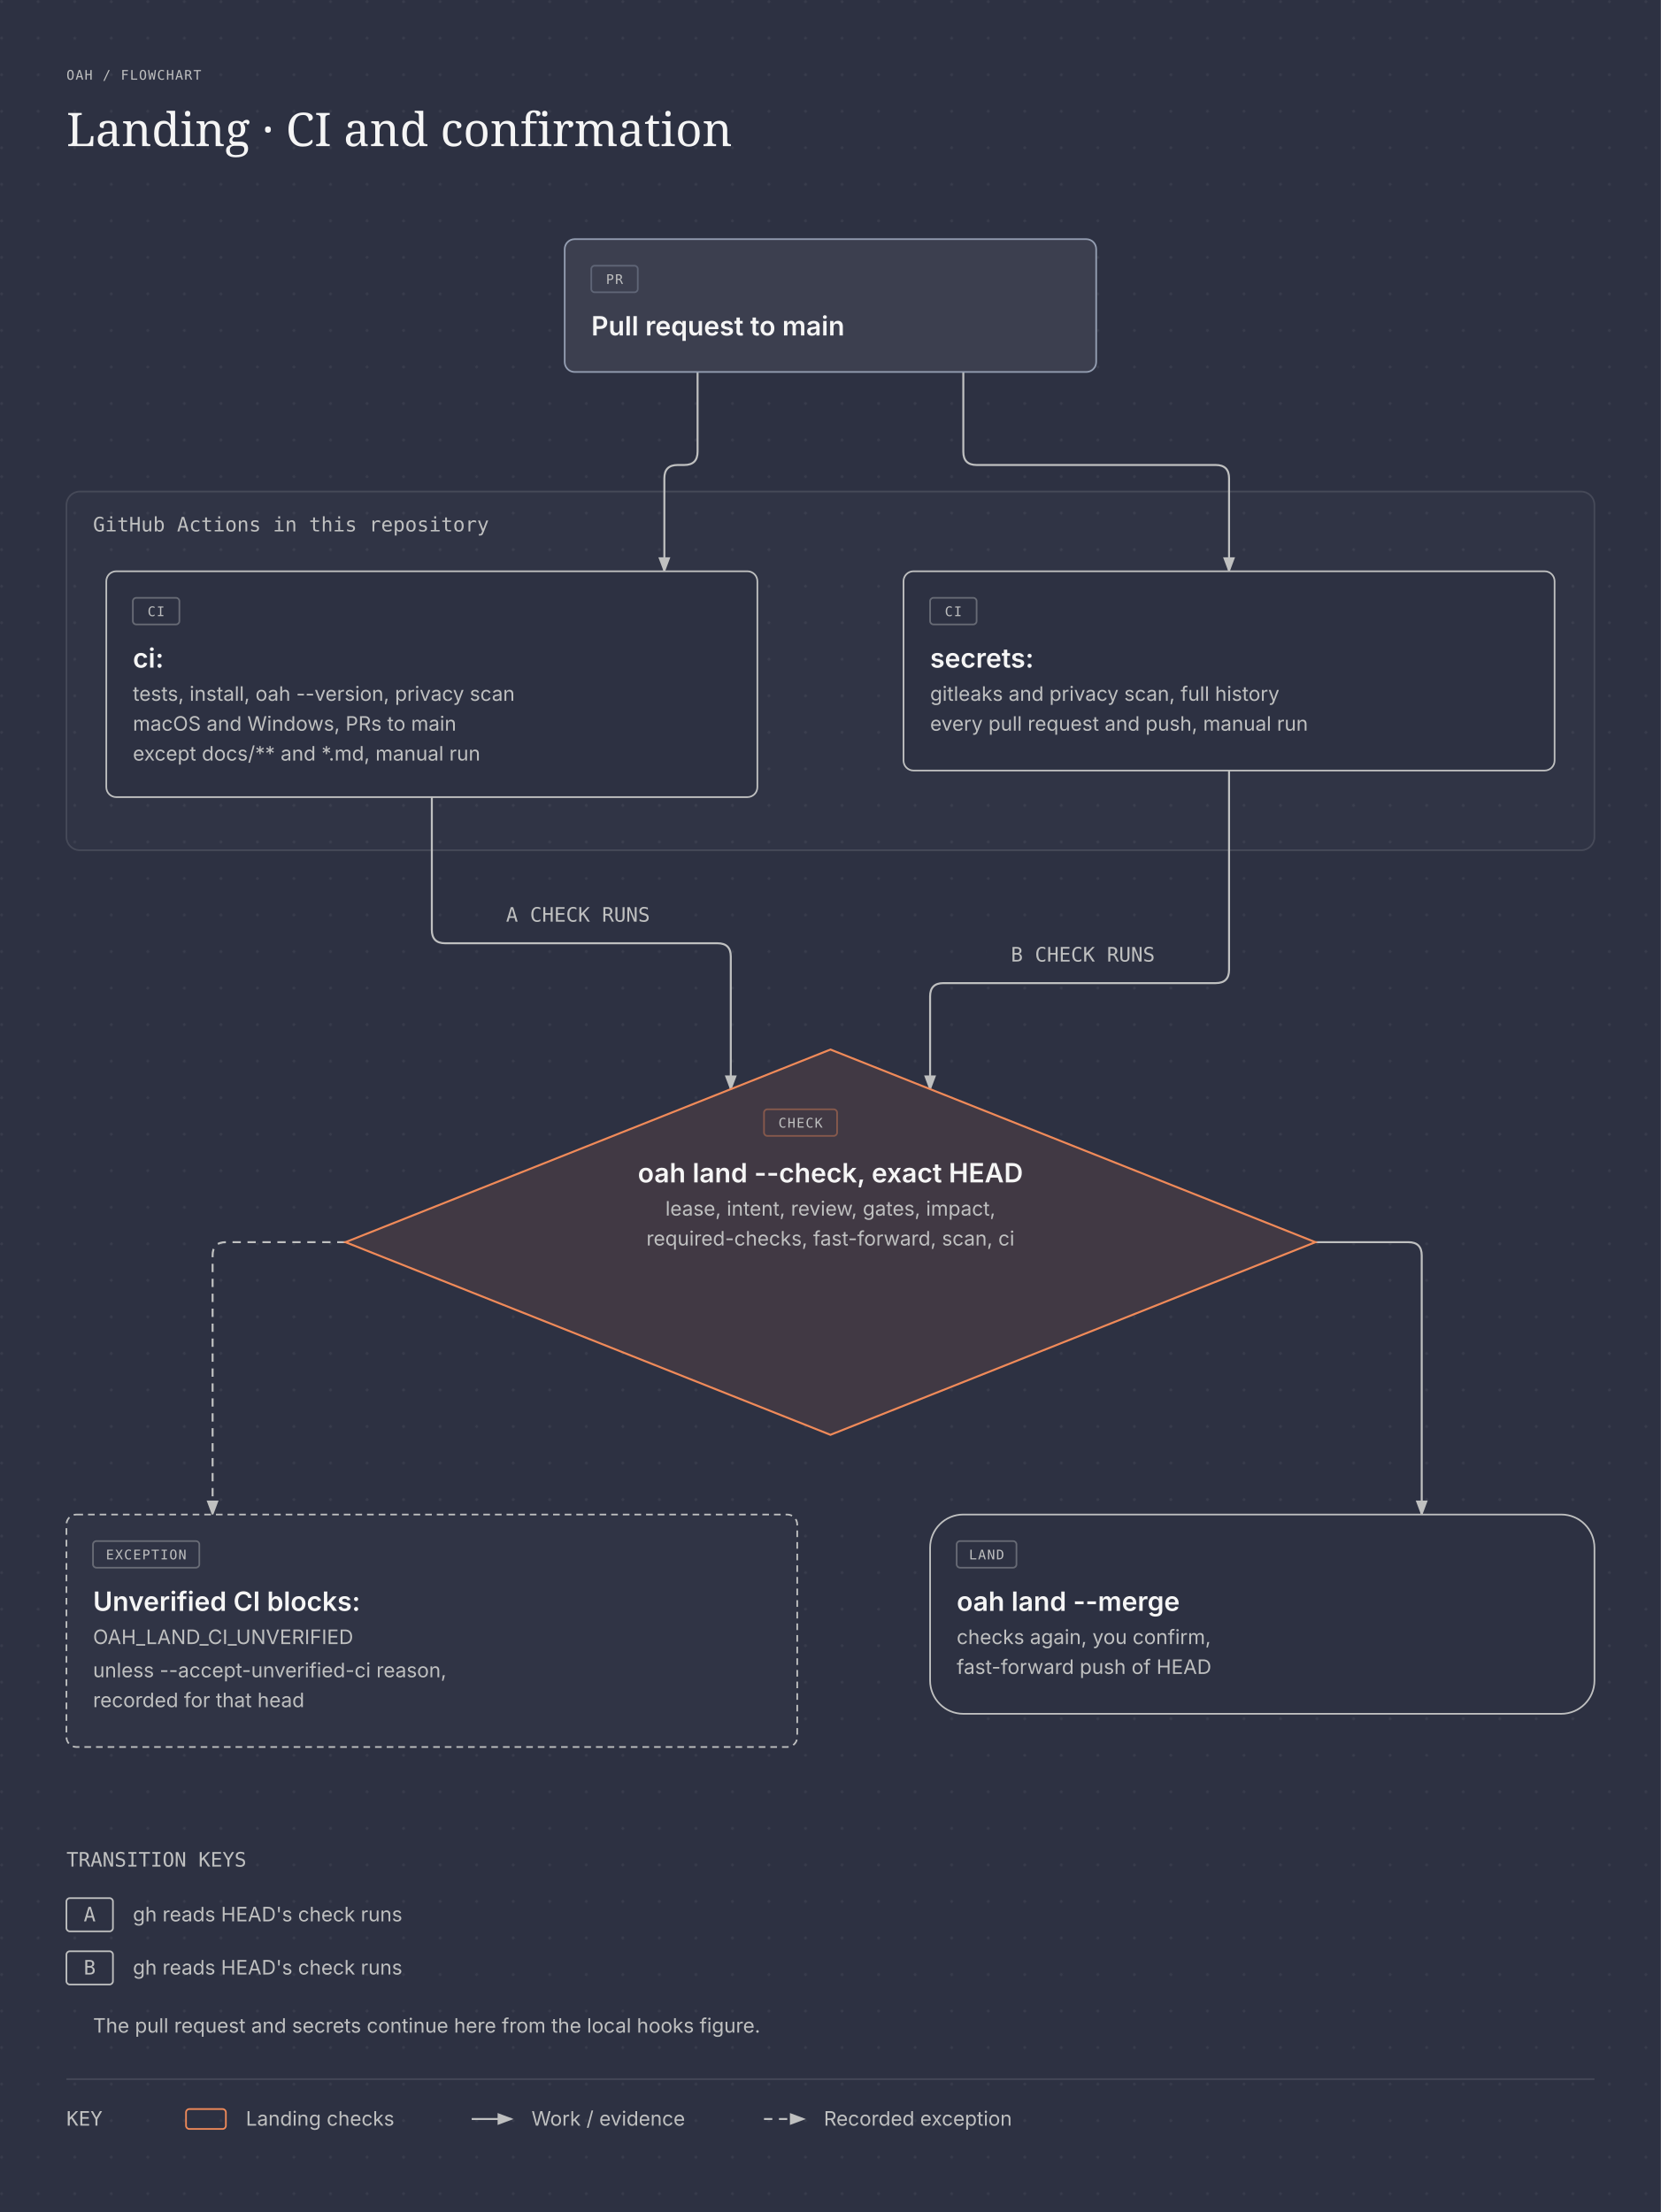
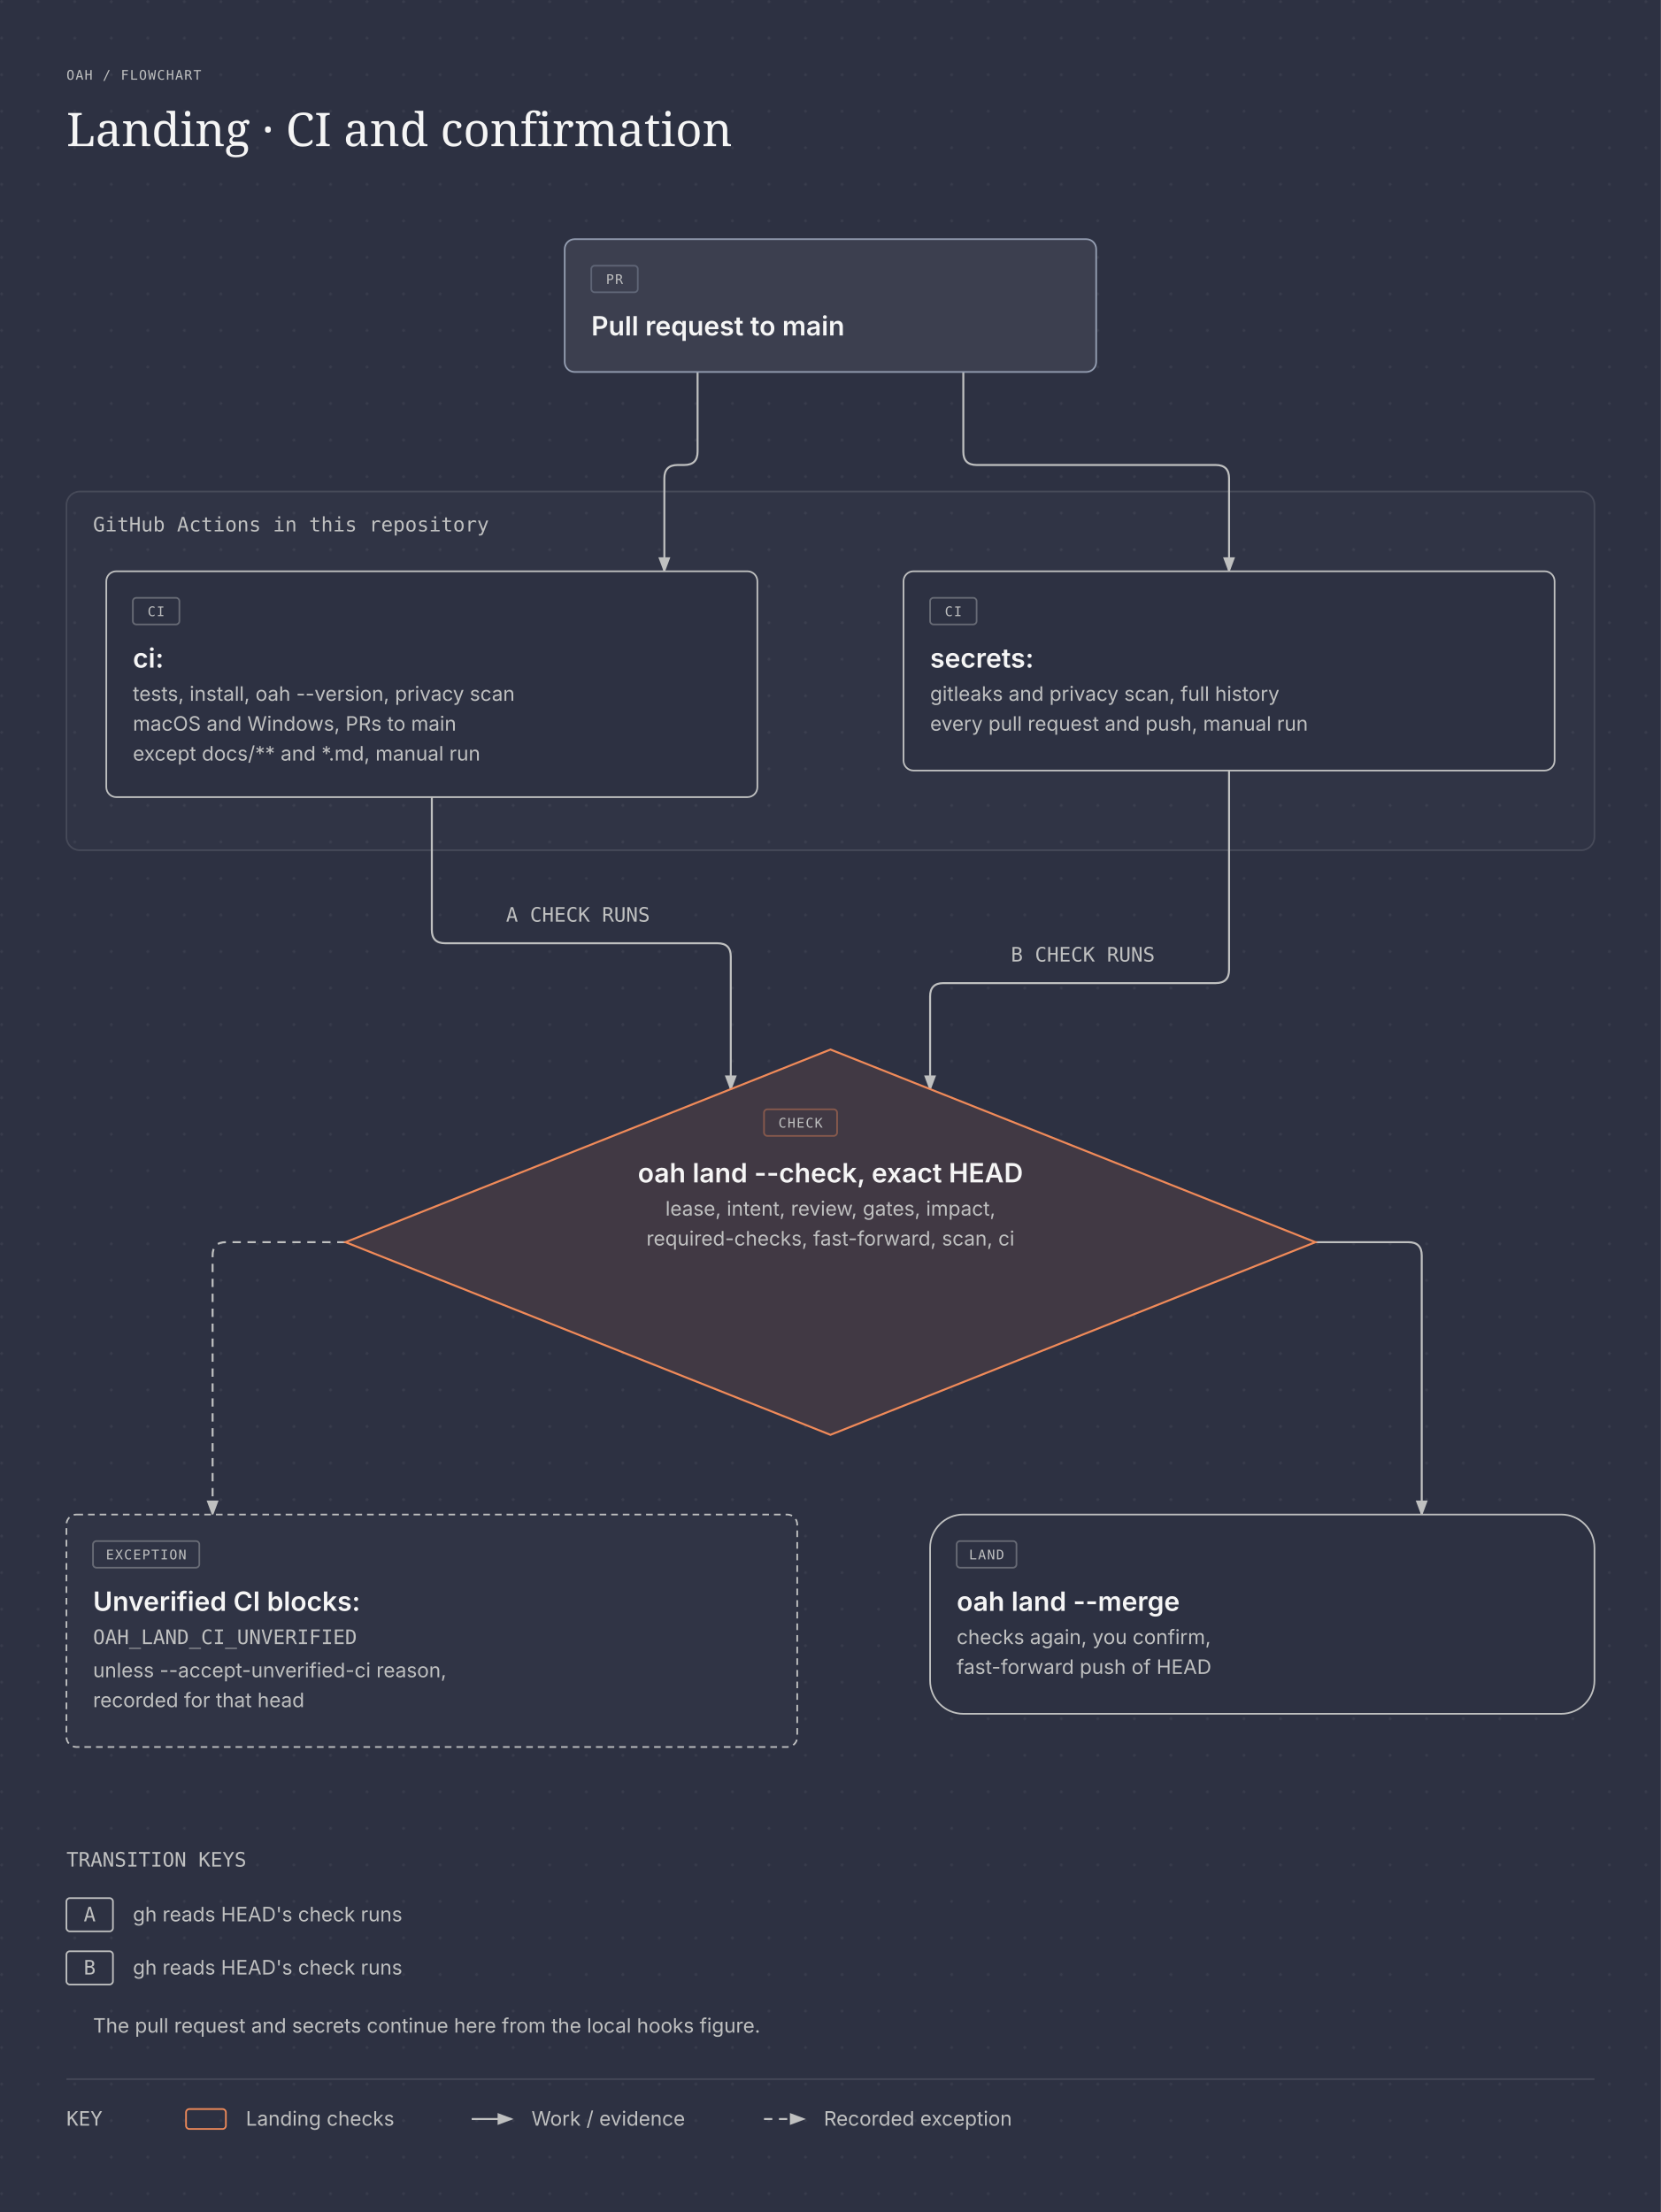
<svg xmlns="http://www.w3.org/2000/svg" viewBox="0 0 1000 1332" role="img" aria-labelledby="concepts-landing-checks-dark-title concepts-landing-checks-dark-desc" data-diagram-type="Flowchart" data-size="fit" id="concepts-landing-checks-dark-root">
  <defs>
    <style>#concepts-landing-checks-dark-root { font-family: "Geist", system-ui, -apple-system, "Segoe UI", sans-serif; color: #f5f5f5; }
      #concepts-landing-checks-dark-root .diagram-container { width: 100%; overflow-x: auto; }
      #concepts-landing-checks-dark-root text { font-family: "Geist", system-ui, -apple-system, "Segoe UI", sans-serif; fill: #f5f5f5; }
      #concepts-landing-checks-dark-root .title { font-family: "Instrument Serif", Georgia, serif; font-size: 28px; font-weight: 400; }
      #concepts-landing-checks-dark-root .node { font-size: 16px; font-weight: 600; }
      #concepts-landing-checks-dark-root .sub { font-family: "Geist", system-ui, -apple-system, "Segoe UI", sans-serif; font-size: 12px; font-weight: 400; fill: #bfc0c0; }
      #concepts-landing-checks-dark-root .technical { font-family: "Geist Mono", ui-monospace, "SFMono-Regular", Consolas, monospace; }
      #concepts-landing-checks-dark-root .label { font-size: 12px; font-family: "Geist Mono", ui-monospace, "SFMono-Regular", Consolas, monospace; font-weight: 400; fill: #bfc0c0; }
      #concepts-landing-checks-dark-root .prose { font-size: 12px; font-weight: 400; fill: #bfc0c0; }
      #concepts-landing-checks-dark-root .zone-label { font-size: 12px; font-family: "Geist Mono", ui-monospace, "SFMono-Regular", Consolas, monospace; font-weight: 500; fill: #bfc0c0; }
      #concepts-landing-checks-dark-root .arrow-label { font-size: 12px; font-family: "Geist Mono", ui-monospace, "SFMono-Regular", Consolas, monospace; font-weight: 400; fill: #bfc0c0; }
      #concepts-landing-checks-dark-root .tag { font-family: "Geist Mono", ui-monospace, "SFMono-Regular", Consolas, monospace; font-size: 8px; font-weight: 500; letter-spacing: .08em; fill: #bfc0c0; }
      #concepts-landing-checks-dark-root .ghost { font-family: "Geist Mono", ui-monospace, "SFMono-Regular", Consolas, monospace; font-size: 32px; font-weight: 600; fill: #f5f5f5; opacity: .06; }
      @media print {
#concepts-landing-checks-dark-root .diagram-container { overflow-x: visible; }
}</style>
    <pattern id="concepts-landing-checks-dark-dots" width="22" height="22" patternUnits="userSpaceOnUse">
      <circle cx="1" cy="1" r="0.9" fill="#f5f5f5" fill-opacity=".10" />
    </pattern>
    <marker id="concepts-landing-checks-dark-arrow" markerWidth="8" markerHeight="6" refX="7" refY="3" orient="auto">
      <polygon points="0 0, 8 3, 0 6" fill="#bfc0c0" />
    </marker>
    <marker id="concepts-landing-checks-dark-arrow-accent" markerWidth="8" markerHeight="6" refX="7" refY="3" orient="auto">
      <polygon points="0 0, 8 3, 0 6" fill="#f08a59" />
    </marker>
    <marker id="concepts-landing-checks-dark-arrow-link" markerWidth="8" markerHeight="6" refX="7" refY="3" orient="auto">
      <polygon points="0 0, 8 3, 0 6" fill="#739fdf" />
    </marker>
  </defs>
  <rect width="1000" height="1332" fill="#2d3142" />
  <rect width="1000" height="1332" fill="url(#concepts-landing-checks-dark-dots)" opacity=".55" />
  <text x="40" y="48" class="tag" text-anchor="start">OAH / FLOWCHART</text>
  <text x="40" y="88" class="title" text-anchor="start">Landing · CI and confirmation</text>
  <rect x="40" y="296" width="920" height="216" rx="8" fill="#f5f5f5" stroke="#f5f5f5" stroke-width="1" data-group-id="actions" fill-opacity=".02" stroke-opacity=".12" />
  <text x="56" y="320" class="zone-label" text-anchor="start">GitHub Actions in this repository</text>
  <path d="M 420,224 L 420,272 Q 420,280 412,280 L 408,280 Q 400,280 400,288 L 400,344" data-edge-id="e6" data-from="pr" data-to="tests" data-label="" fill="none" stroke="#bfc0c0" stroke-width="1.2" marker-end="url(#concepts-landing-checks-dark-arrow)" />
  <path d="M 580,224 L 580,272 Q 580,280 588,280 L 732,280 Q 740,280 740,288 L 740,344" data-edge-id="e7" data-from="pr" data-to="secrets" data-label="" fill="none" stroke="#bfc0c0" stroke-width="1.2" marker-end="url(#concepts-landing-checks-dark-arrow)" />
  <path d="M 260,480 L 260,560 Q 260,568 268,568 L 432,568 Q 440,568 440,576 L 440,656" data-edge-id="e8" data-from="tests" data-to="land" data-label="gh reads HEAD's check runs" fill="none" stroke="#bfc0c0" stroke-width="1.2" marker-end="url(#concepts-landing-checks-dark-arrow)" />
  <path d="M 740,464 L 740,584 Q 740,592 732,592 L 568,592 Q 560,592 560,600 L 560,656" data-edge-id="e9" data-from="secrets" data-to="land" data-label="gh reads HEAD's check runs" fill="none" stroke="#bfc0c0" stroke-width="1.2" marker-end="url(#concepts-landing-checks-dark-arrow)" />
  <path d="M 208,748 L 136,748 Q 128,748 128,756 L 128,912" data-edge-id="e10" data-from="land" data-to="exc" data-label="" fill="none" stroke="#bfc0c0" stroke-width="1.2" stroke-dasharray="5,4" marker-end="url(#concepts-landing-checks-dark-arrow)" />
  <path d="M 792,748 L 848,748 Q 856,748 856,756 L 856,912" data-edge-id="e11" data-from="land" data-to="landed" data-label="" fill="none" stroke="#bfc0c0" stroke-width="1.2" marker-end="url(#concepts-landing-checks-dark-arrow)" />
  <rect x="290" y="540" width="116" height="20" rx="2" fill="#2d3142" />
  <text x="348" y="555" class="arrow-label" text-anchor="middle">A CHECK RUNS</text>
  <rect x="594" y="564" width="116" height="20" rx="2" fill="#2d3142" />
  <text x="652" y="579" class="arrow-label" text-anchor="middle">B CHECK RUNS</text>
  <g data-node-id="pr" data-source-label="Pull request to main">
    <rect x="340" y="144" width="320" height="80" rx="6" fill="#2d3142" />
    <rect x="340" y="144" width="320" height="80" rx="6" fill="#bfc0c0" stroke="#949eb2" stroke-width="1" fill-opacity=".10" />
    <g aria-hidden="true">
      <rect x="356" y="160" width="28" height="16" rx="2" fill="none" stroke="#949eb2" stroke-width="1" stroke-opacity=".4" />
      <text x="370" y="171" class="tag" text-anchor="middle">PR</text>
    </g>
    <text x="356" y="202" class="node" text-anchor="start">Pull request to main</text>
  </g>
  <g data-node-id="tests" data-source-label="ci: tests, install, oah --version, privacy scan macOS and Windows, PRs to main except docs/** and *.md, manual run" data-parent="actions">
    <rect x="64" y="344" width="392" height="136" rx="6" fill="#2d3142" />
    <rect x="64" y="344" width="392" height="136" rx="6" fill="#2d3142" stroke="#bfc0c0" stroke-width="1" />
    <g aria-hidden="true">
      <rect x="80" y="360" width="28" height="16" rx="2" fill="none" stroke="#bfc0c0" stroke-width="1" stroke-opacity=".4" />
      <text x="94" y="371" class="tag" text-anchor="middle">CI</text>
    </g>
    <text x="80" text-anchor="start" y="402" class="node">ci:</text>
    <text x="80" text-anchor="start" y="422" class="sub">tests, install, oah --version, privacy scan</text>
    <text x="80" text-anchor="start" y="440" class="sub">macOS and Windows, PRs to main</text>
    <text x="80" text-anchor="start" y="458" class="sub">except docs/** and *.md, manual run</text>
  </g>
  <g data-node-id="secrets" data-source-label="secrets: gitleaks and privacy scan, full history every pull request and push, manual run" data-parent="actions">
    <rect x="544" y="344" width="392" height="120" rx="6" fill="#2d3142" />
    <rect x="544" y="344" width="392" height="120" rx="6" fill="#2d3142" stroke="#bfc0c0" stroke-width="1" />
    <g aria-hidden="true">
      <rect x="560" y="360" width="28" height="16" rx="2" fill="none" stroke="#bfc0c0" stroke-width="1" stroke-opacity=".4" />
      <text x="574" y="371" class="tag" text-anchor="middle">CI</text>
    </g>
    <text x="560" y="402" class="node" text-anchor="start">secrets:</text>
    <text x="560" y="422" class="sub" text-anchor="start">gitleaks and privacy scan, full history</text>
    <text x="560" y="440" class="sub" text-anchor="start">every pull request and push, manual run</text>
  </g>
  <g data-node-id="land" data-source-label="oah land --check, exact HEAD lease, intent, review, gates, impact, required-checks, fast-forward, scan, ci">
    <polygon points="500,632 792,748 500,864 208,748" fill="#2d3142" />
    <polygon points="500,632 792,748 500,864 208,748" fill="#f08a59" fill-opacity=".10" stroke="#f08a59" stroke-width="1.2" />
    <g aria-hidden="true">
      <rect x="460" y="668" width="44" height="16" rx="2" fill="none" stroke="#f08a59" stroke-width="1" stroke-opacity=".4" />
      <text x="482" y="679" class="tag" text-anchor="middle">CHECK</text>
    </g>
    <text x="500" y="712" class="node" text-anchor="middle">oah land --check, exact HEAD</text>
    <text x="500" y="732" class="sub" text-anchor="middle">lease, intent, review, gates, impact,</text>
    <text x="500" y="750" class="sub" text-anchor="middle">required-checks, fast-forward, scan, ci</text>
  </g>
  <g data-node-id="exc" data-source-label="Unverified CI blocks: OAH_LAND_CI_UNVERIFIED unless --accept-unverified-ci reason, recorded for that head">
    <rect x="40" y="912" width="440" height="140" rx="6" fill="#2d3142" />
    <rect x="40" y="912" width="440" height="140" rx="6" fill="#f5f5f5" stroke="#bfc0c0" stroke-width="1" fill-opacity=".02" stroke-dasharray="4,3" />
    <g aria-hidden="true">
      <rect x="56" y="928" width="64" height="16" rx="2" fill="none" stroke="#bfc0c0" stroke-width="1" stroke-opacity=".4" />
      <text x="88" y="939" class="tag" text-anchor="middle">EXCEPTION</text>
    </g>
    <text x="56" text-anchor="start" y="970" class="node">Unverified CI blocks:</text>
-     <text x="56" text-anchor="start" y="990" class="sub">OAH_LAND_CI_UNVERIFIED</text>
+     <text x="56" text-anchor="start" y="990" class="sub technical">OAH_LAND_CI_UNVERIFIED</text>
    <text x="56" text-anchor="start" y="1010" class="sub">unless --accept-unverified-ci reason,</text>
    <text x="56" text-anchor="start" y="1028" class="sub">recorded for that head</text>
  </g>
  <g data-node-id="landed" data-source-label="oah land --merge checks again, you confirm, fast-forward push of HEAD">
    <rect x="560" y="912" width="400" height="120" rx="20" fill="#2d3142" />
    <rect x="560" y="912" width="400" height="120" rx="20" fill="#2d3142" stroke="#bfc0c0" stroke-width="1" />
    <g aria-hidden="true">
      <rect x="576" y="928" width="36" height="16" rx="2" fill="none" stroke="#bfc0c0" stroke-width="1" stroke-opacity=".4" />
      <text x="594" y="939" class="tag" text-anchor="middle">LAND</text>
    </g>
    <text x="576" y="970" class="node" text-anchor="start">oah land --merge</text>
    <text x="576" y="990" class="sub" text-anchor="start">checks again, you confirm,</text>
    <text x="576" y="1008" class="sub" text-anchor="start">fast-forward push of HEAD</text>
  </g>
  <text x="40" y="1124" class="zone-label" text-anchor="start">TRANSITION KEYS</text>
  <rect x="40" y="1143" width="28" height="20" rx="2" fill="#2d3142" stroke="#bfc0c0" stroke-width="1" />
  <text x="54" y="1157" class="label" text-anchor="middle">A</text>
  <text x="80" y="1157" class="prose" text-anchor="start">gh reads HEAD's check runs</text>
  <rect x="40" y="1175" width="28" height="20" rx="2" fill="#2d3142" stroke="#bfc0c0" stroke-width="1" />
  <text x="54" y="1189" class="label" text-anchor="middle">B</text>
  <text x="80" y="1189" class="prose" text-anchor="start">gh reads HEAD's check runs</text>
  <text x="56" y="1224" class="prose" text-anchor="start">The pull request and secrets continue here from the local hooks figure.</text>
  <line x1="40" y1="1252" x2="960" y2="1252" stroke="#f5f5f5" stroke-opacity=".12" />
  <text x="40" y="1280" class="zone-label" text-anchor="start">KEY</text>
  <rect x="112" y="1270" width="24" height="12" rx="2" fill="none" stroke="#f08a59" stroke-width="1" />
  <text x="148" y="1280" class="prose" text-anchor="start">Landing checks</text>
  <path d="M 284,1276 h 24" fill="none" stroke="#bfc0c0" stroke-width="1.2" marker-end="url(#concepts-landing-checks-dark-arrow)" />
  <text x="320" y="1280" class="prose" text-anchor="start">Work / evidence</text>
  <path d="M 460,1276 h 24" fill="none" stroke="#bfc0c0" stroke-width="1.2" stroke-dasharray="5,4" marker-end="url(#concepts-landing-checks-dark-arrow)" />
  <text x="496" y="1280" class="prose" text-anchor="start">Recorded exception</text>
</svg>
